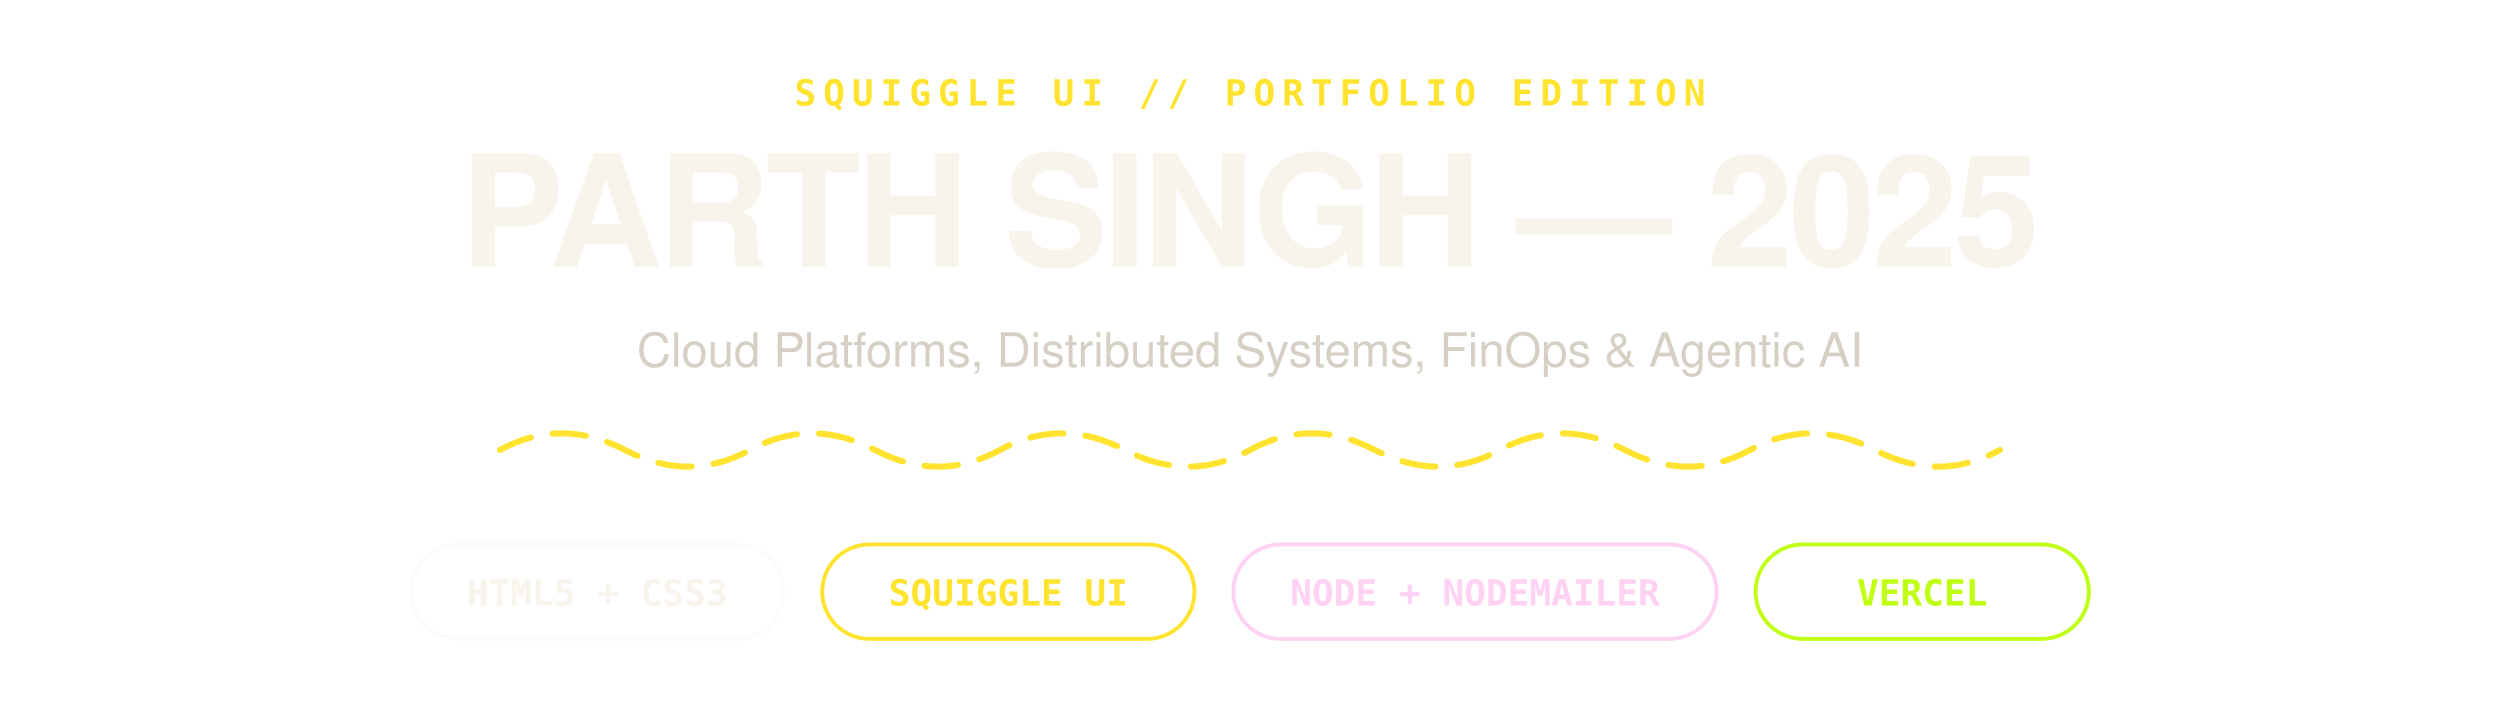
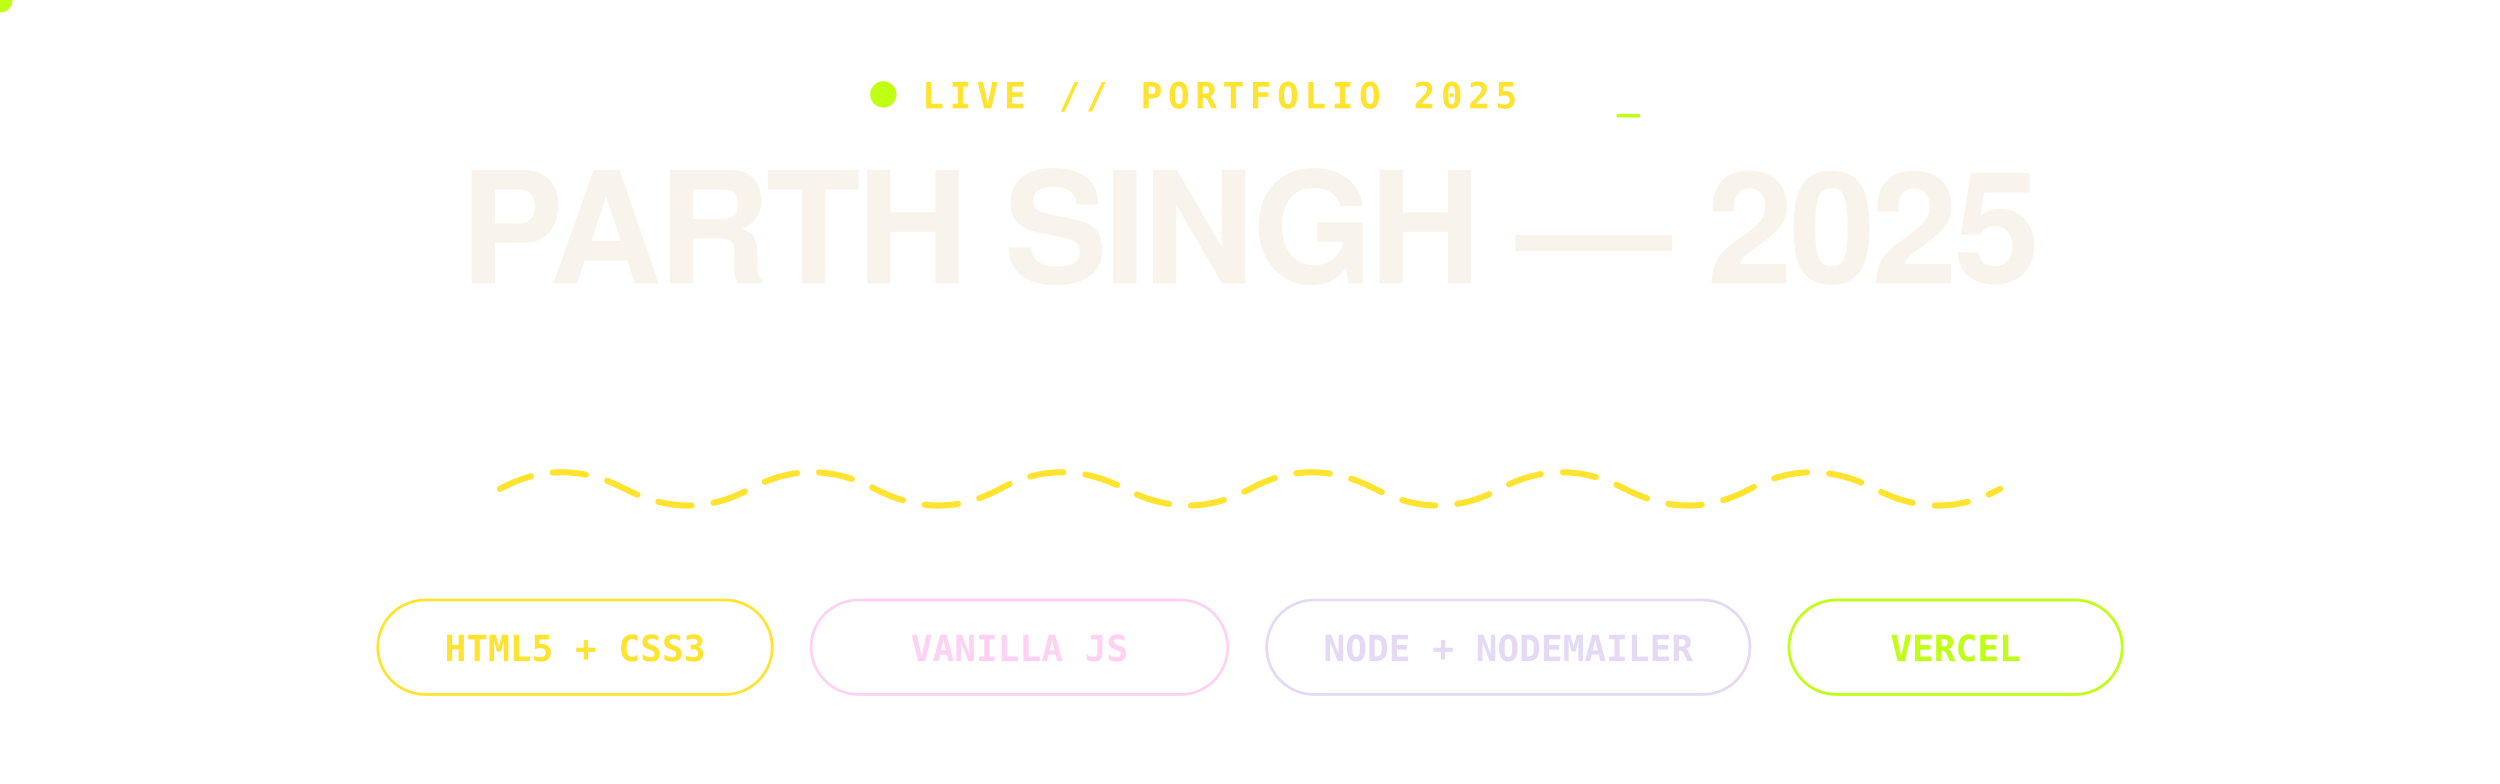
- <svg xmlns="http://www.w3.org/2000/svg" viewBox="0 0 900 258" width="900" height="258" role="img" aria-label="Parth Singh Portfolio 2025">
+ <svg xmlns="http://www.w3.org/2000/svg" viewBox="0 0 900 282" width="900" height="282" role="img" aria-label="Parth Singh Portfolio 2025">
  <style>
  .disp { font-family: 'Arial Narrow', 'Helvetica Neue', Impact, -apple-system, sans-serif; }
  .body { font-family: -apple-system, BlinkMacSystemFont, 'Segoe UI', Helvetica, Arial, sans-serif; }
  .mono { font-family: Menlo, Consolas, Monaco, ui-monospace, monospace; }
  .fg { fill: #F9F4EB; }
  .mut { fill: #D6D0C4; }
-   .bd { fill: none; stroke: #F9F4EB; stroke-opacity: 0.35; stroke-width: 1.4; }
+   .bd { fill: none; stroke: #F9F4EB; stroke-opacity: 0.32; stroke-width: 1.4; }
  .yel { fill: #FFE32E; }
  .yel-s { stroke: #FFE32E; }
  .neon { fill: #C0FF14; }
  .neon-s { stroke: #C0FF14; }
  .pink { fill: #FFD2F3; }
  .pink-s { stroke: #FFD2F3; }
  .viol { fill: #E5DAF6; }
  .viol-s { stroke: #E5DAF6; }
  @media (prefers-color-scheme: light) {
    .fg { fill: #111111; }
    .mut { fill: #444444; }
-     .bd { stroke: #111111; stroke-opacity: 0.28; }
+     .bd { stroke: #111111; stroke-opacity: 0.25; }
    .yel { fill: #B45309; }
    .yel-s { stroke: #D97706; }
    .neon { fill: #3F6212; }
    .neon-s { stroke: #65A30D; }
    .pink { fill: #BE185D; }
    .pink-s { stroke: #DB2777; }
    .viol { fill: #6D28D9; }
    .viol-s { stroke: #7C3AED; }
  }
-   
+ 
  .wave { stroke-dasharray: 12 8; animation: p25-wv 3s linear infinite; }
  @keyframes p25-wv { to { stroke-dashoffset: -40; } }
-   
+ 
+   .dot-ping { animation: p25-ping 2.2s ease-out infinite; transform-origin: 318px 34px; }
+   @keyframes p25-ping {
+     0% { r: 4; opacity: 0.9; }
+     70% { r: 10; opacity: 0; }
+     100% { r: 10; opacity: 0; }
+   }
+ 
+   .cur { animation: p25-cur 1.1s steps(2, start) infinite; }
+   @keyframes p25-cur { to { opacity: 0; } }
+ 
+   .tl { opacity: 0; animation: p25-tl 9.6s infinite both; }
+   @keyframes p25-tl {
+     0% { opacity: 0; transform: translateY(5px); }
+     6% { opacity: 1; transform: translateY(0); }
+     28% { opacity: 1; transform: translateY(0); }
+     34% { opacity: 0; transform: translateY(-5px); }
+     100% { opacity: 0; }
+   }
+ 
+   .pill { animation: p25-pill 4s ease-in-out infinite; }
+   @keyframes p25-pill {
+     0%, 100% { stroke-opacity: 0.35; stroke-width: 1.4; }
+     20% { stroke-opacity: 1; stroke-width: 2.2; }
+     45% { stroke-opacity: 0.35; stroke-width: 1.4; }
+   }
+ 
  @media (prefers-reduced-motion: reduce) {
    *, *::before, *::after { animation: none !important; transition: none !important; }
+     .tl-first { opacity: 1 !important; }
  }
</style>
-   <text x="450" y="38" text-anchor="middle" font-size="13" font-weight="600" letter-spacing="2.5" class="mono yel">SQUIGGLE UI // PORTFOLIO EDITION</text>
-   <text x="450" y="96" text-anchor="middle" font-size="56" font-weight="700" letter-spacing="-1.5" class="disp fg">PARTH SINGH — 2025</text>
-   <text x="450" y="132" text-anchor="middle" font-size="17" font-weight="500" class="body mut">Cloud Platforms, Distributed Systems, FinOps &amp; Agentic AI</text>
-   <path d="M180 162 Q 202 150 225 162 T 270 162 T 315 162 T 360 162 T 405 162 T 450 162 T 495 162 T 540 162 T 585 162 T 630 162 T 675 162 T 720 162" fill="none" class="yel-s wave" stroke-width="2.2" stroke-linecap="round" />
-   <rect x="148" y="196" width="134" height="34" rx="17" class="bd" />
-   <text x="215" y="218" text-anchor="middle" font-size="13" font-weight="600" class="mono fg">HTML5 + CSS3</text>
-   <rect x="296" y="196" width="134" height="34" rx="17" fill="none" class="yel-s" stroke-width="1.4" />
-   <text x="363" y="218" text-anchor="middle" font-size="13" font-weight="600" class="mono yel">SQUIGGLE UI</text>
-   <rect x="444" y="196" width="174" height="34" rx="17" fill="none" class="pink-s" stroke-width="1.4" />
-   <text x="531" y="218" text-anchor="middle" font-size="13" font-weight="600" class="mono pink">NODE + NODEMAILER</text>
-   <rect x="632" y="196" width="120" height="34" rx="17" fill="none" class="neon-s" stroke-width="1.4" />
-   <text x="692" y="218" text-anchor="middle" font-size="13" font-weight="600" class="mono neon">VERCEL</text>
+   <circle cx="318" cy="34" r="4" class="neon" />
+   <circle cx="318" cy="34" r="4" fill="none" class="neon-s dot-ping" stroke-width="1.5" />
+   <text x="332" y="39" font-size="13" font-weight="600" letter-spacing="2" class="mono yel">LIVE // PORTFOLIO 2025</text>
+   <text x="582" y="39" font-size="14" font-weight="700" class="mono neon cur">_</text>
+   <text x="450" y="102" text-anchor="middle" font-size="56" font-weight="700" letter-spacing="-1.5" class="disp fg">PARTH SINGH — 2025</text>
+   <text x="450" y="140" text-anchor="middle" font-size="17" font-weight="500" class="body mut tl tl-first" style="animation-delay:0s">Software Engineer at Flexera GCC — Cloud, FinOps &amp; Agentic AI</text>
+   <text x="450" y="140" text-anchor="middle" font-size="17" font-weight="500" class="body yel tl" style="animation-delay:3.2s">4 Interactive Routes: About, Experience, Projects &amp; More</text>
+   <text x="450" y="140" text-anchor="middle" font-size="17" font-weight="500" class="body pink tl" style="animation-delay:6.4s">Scroll-Driven Storytelling + Live Nodemailer Contact API</text>
+   <path id="p25-hero-wave" d="M180 176 Q 202 164 225 176 T 270 176 T 315 176 T 360 176 T 405 176 T 450 176 T 495 176 T 540 176 T 585 176 T 630 176 T 675 176 T 720 176" fill="none" class="yel-s wave" stroke-width="2.2" stroke-linecap="round" />
+   <circle r="4.5" class="neon">
+     <animateMotion dur="3.6s" repeatCount="indefinite" rotate="auto">
+       <mpath href="#p25-hero-wave" />
+     </animateMotion>
+   </circle>
+   <rect x="136" y="216" width="142" height="34" rx="17" fill="none" class="yel-s pill" style="animation-delay:0s" />
+   <text x="207" y="238" text-anchor="middle" font-size="13" font-weight="600" class="mono yel">HTML5 + CSS3</text>
+   <rect x="292" y="216" width="150" height="34" rx="17" fill="none" class="pink-s pill" style="animation-delay:1s" />
+   <text x="367" y="238" text-anchor="middle" font-size="13" font-weight="600" class="mono pink">VANILLA JS</text>
+   <rect x="456" y="216" width="174" height="34" rx="17" fill="none" class="viol-s pill" style="animation-delay:2s" />
+   <text x="543" y="238" text-anchor="middle" font-size="13" font-weight="600" class="mono viol">NODE + NODEMAILER</text>
+   <rect x="644" y="216" width="120" height="34" rx="17" fill="none" class="neon-s pill" style="animation-delay:3s" />
+   <text x="704" y="238" text-anchor="middle" font-size="13" font-weight="600" class="mono neon">VERCEL</text>
</svg>
